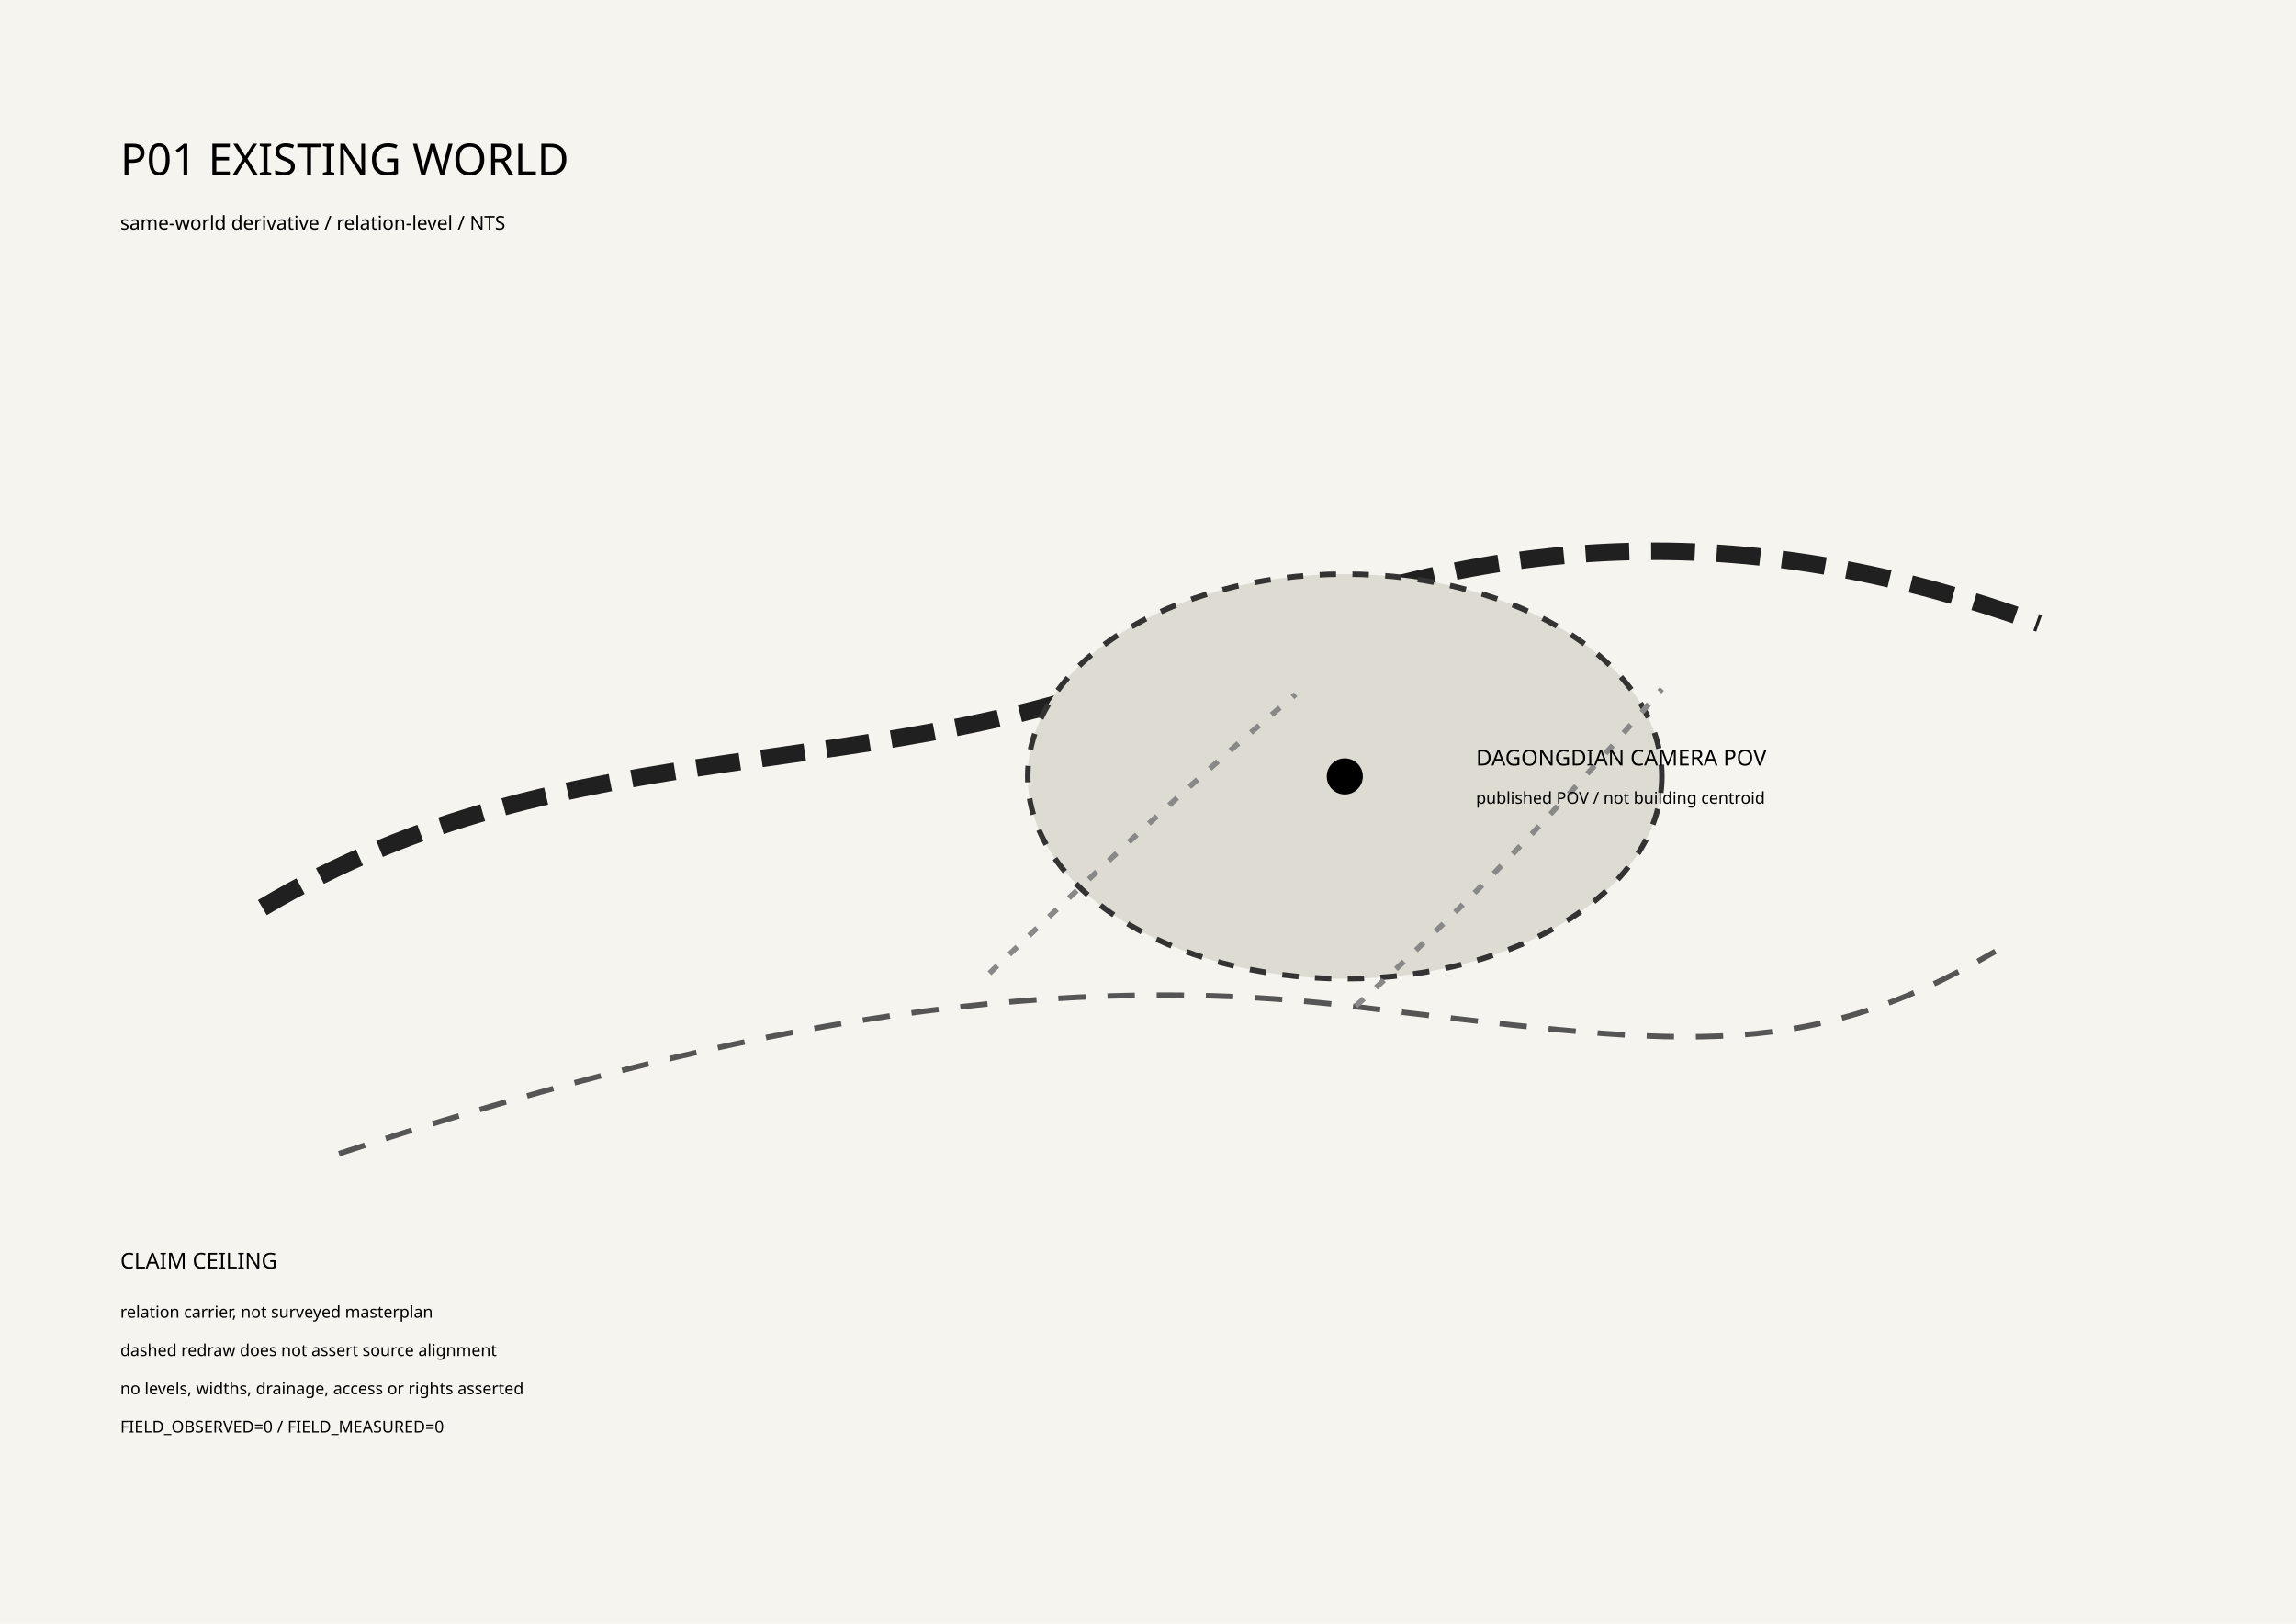
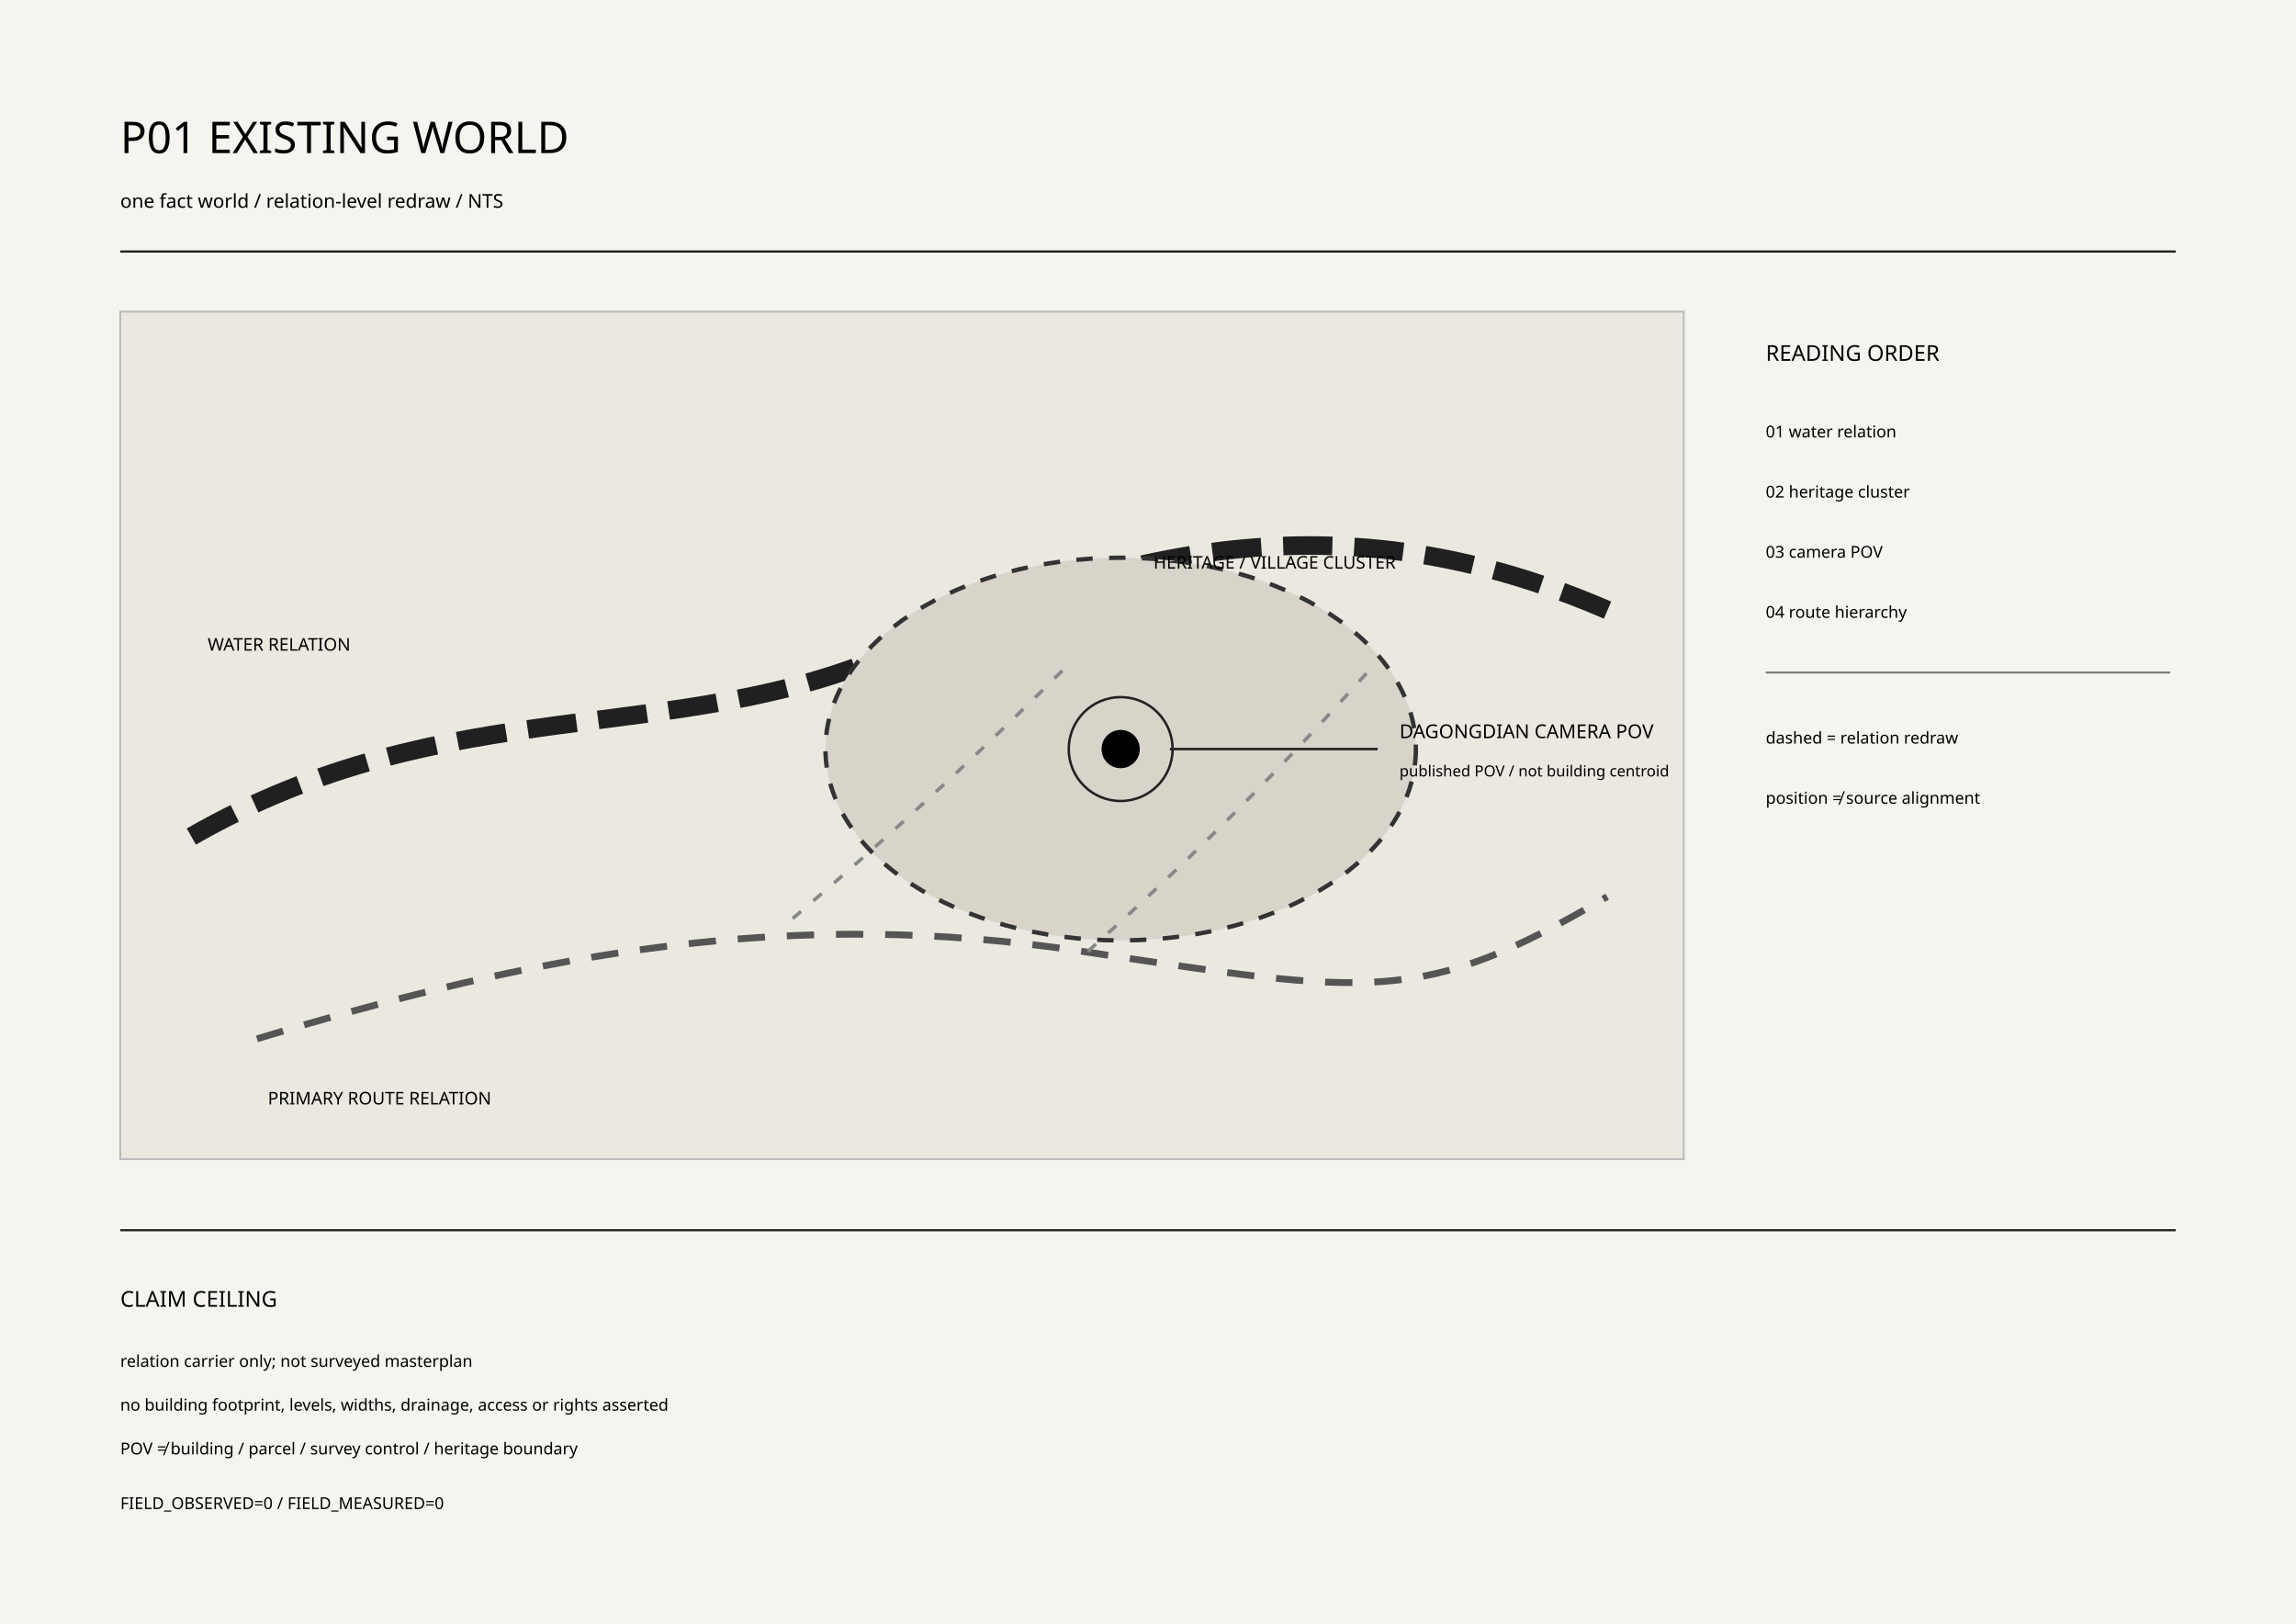
<svg xmlns="http://www.w3.org/2000/svg" width="420mm" height="297mm" viewBox="0 0 420 297">
  <rect width="420" height="297" fill="#f6f4ef" />
  <g id="L00-FRAME" font-family="sans-serif">
-     <text x="22" y="32" font-size="8">P01 EXISTING WORLD</text>
-     <text x="22" y="42" font-size="3.5">same-world derivative / relation-level / NTS</text>
+     <text x="22" y="28" font-size="8">P01 EXISTING WORLD</text>
+     <text x="22" y="38" font-size="3.5">one fact world / relation-level redraw / NTS</text>
+     <line x1="22" y1="46" x2="398" y2="46" stroke="#222" stroke-width="0.4" />
+   </g>
+   <g id="L08-FIELD">
+     <rect x="22" y="57" width="286" height="155" fill="#ebe8e0" stroke="#bbb" stroke-width="0.35" />
  </g>
  <g id="L10-WORLD" fill="none">
-     <path id="REL-WATER-01" d="M48 166 C105 132 161 145 218 120 S323 96 373 114" stroke="#202020" stroke-width="3.2" stroke-dasharray="8 4" />
-     <ellipse id="REL-CLUSTER-01" cx="246" cy="142" rx="58" ry="37" fill="#dedbd3" stroke="#333" stroke-dasharray="3 3" />
-     <path id="REL-ROUTE-PRIMARY-01" d="M62 211 C129 189 188 177 247 184 S329 195 365 174" stroke="#555" stroke-dasharray="5 4" />
-     <path id="REL-ROUTE-SECONDARY-01" d="M181 178 C202 158 218 143 237 127" stroke="#888" stroke-dasharray="2 3" />
-     <path id="REL-ROUTE-SECONDARY-02" d="M248 184 C269 165 286 147 304 126" stroke="#888" stroke-dasharray="2 3" />
+     <path id="REL-WATER-01" d="M35 153 C82 126 124 137 164 119 S245 90 295 112" stroke="#202020" stroke-width="3.4" stroke-dasharray="9 4" />
+     <ellipse id="REL-CLUSTER-01" cx="205" cy="137" rx="54" ry="35" fill="#d8d4ca" stroke="#333" stroke-width="0.8" stroke-dasharray="3 3" />
+     <path id="REL-ROUTE-PRIMARY-01" d="M47 190 C100 174 145 166 198 174 S260 184 294 164" stroke="#555" stroke-width="1.25" stroke-dasharray="5 4" />
+     <path id="REL-ROUTE-SECONDARY-01" d="M145 168 C165 151 181 136 196 121" stroke="#888" stroke-width="0.65" stroke-dasharray="2 3" />
+     <path id="REL-ROUTE-SECONDARY-02" d="M199 174 C218 157 234 141 251 122" stroke="#888" stroke-width="0.65" stroke-dasharray="2 3" />
+   </g>
+   <g id="L15-LABELS" font-family="sans-serif">
+     <text x="38" y="119" font-size="3.2">WATER RELATION</text>
+     <text x="211" y="104" font-size="3.2">HERITAGE / VILLAGE CLUSTER</text>
+     <text x="49" y="202" font-size="3.2">PRIMARY ROUTE RELATION</text>
  </g>
  <g id="L20-POV" font-family="sans-serif">
-     <circle id="ANCHOR-DAGONGDIAN-CAMERA" cx="246" cy="142" r="3.3" />
-     <text x="270" y="140" font-size="4">DAGONGDIAN CAMERA POV</text>
-     <text x="270" y="147" font-size="3">published POV / not building centroid</text>
+     <circle id="ANCHOR-DAGONGDIAN-CAMERA" cx="205" cy="137" r="3.5" />
+     <circle cx="205" cy="137" r="9.5" fill="none" stroke="#222" stroke-width="0.45" />
+     <line x1="214" y1="137" x2="252" y2="137" stroke="#222" stroke-width="0.45" />
+     <text x="256" y="135" font-size="3.5">DAGONGDIAN CAMERA POV</text>
+     <text x="256" y="142" font-size="2.8">published POV / not building centroid</text>
+   </g>
+   <g id="L30-READING" font-family="sans-serif">
+     <text x="323" y="66" font-size="4">READING ORDER</text>
+     <text x="323" y="80" font-size="3">01 water relation</text>
+     <text x="323" y="91" font-size="3">02 heritage cluster</text>
+     <text x="323" y="102" font-size="3">03 camera POV</text>
+     <text x="323" y="113" font-size="3">04 route hierarchy</text>
+     <line x1="323" y1="123" x2="397" y2="123" stroke="#777" stroke-width="0.35" />
+     <text x="323" y="136" font-size="3">dashed = relation redraw</text>
+     <text x="323" y="147" font-size="3">position ≠ source alignment</text>
  </g>
  <g id="L40-CLAIM" font-family="sans-serif">
-     <text x="22" y="232" font-size="4">CLAIM CEILING</text>
-     <text x="22" y="241" font-size="3">relation carrier, not surveyed masterplan</text>
-     <text x="22" y="248" font-size="3">dashed redraw does not assert source alignment</text>
-     <text x="22" y="255" font-size="3">no levels, widths, drainage, access or rights asserted</text>
-     <text x="22" y="262" font-size="3">FIELD_OBSERVED=0 / FIELD_MEASURED=0</text>
+     <line x1="22" y1="225" x2="398" y2="225" stroke="#222" stroke-width="0.4" />
+     <text x="22" y="239" font-size="4">CLAIM CEILING</text>
+     <text x="22" y="250" font-size="3">relation carrier only; not surveyed masterplan</text>
+     <text x="22" y="258" font-size="3">no building footprint, levels, widths, drainage, access or rights asserted</text>
+     <text x="22" y="266" font-size="3">POV ≠ building / parcel / survey control / heritage boundary</text>
+     <text x="22" y="276" font-size="3">FIELD_OBSERVED=0 / FIELD_MEASURED=0</text>
  </g>
</svg>
